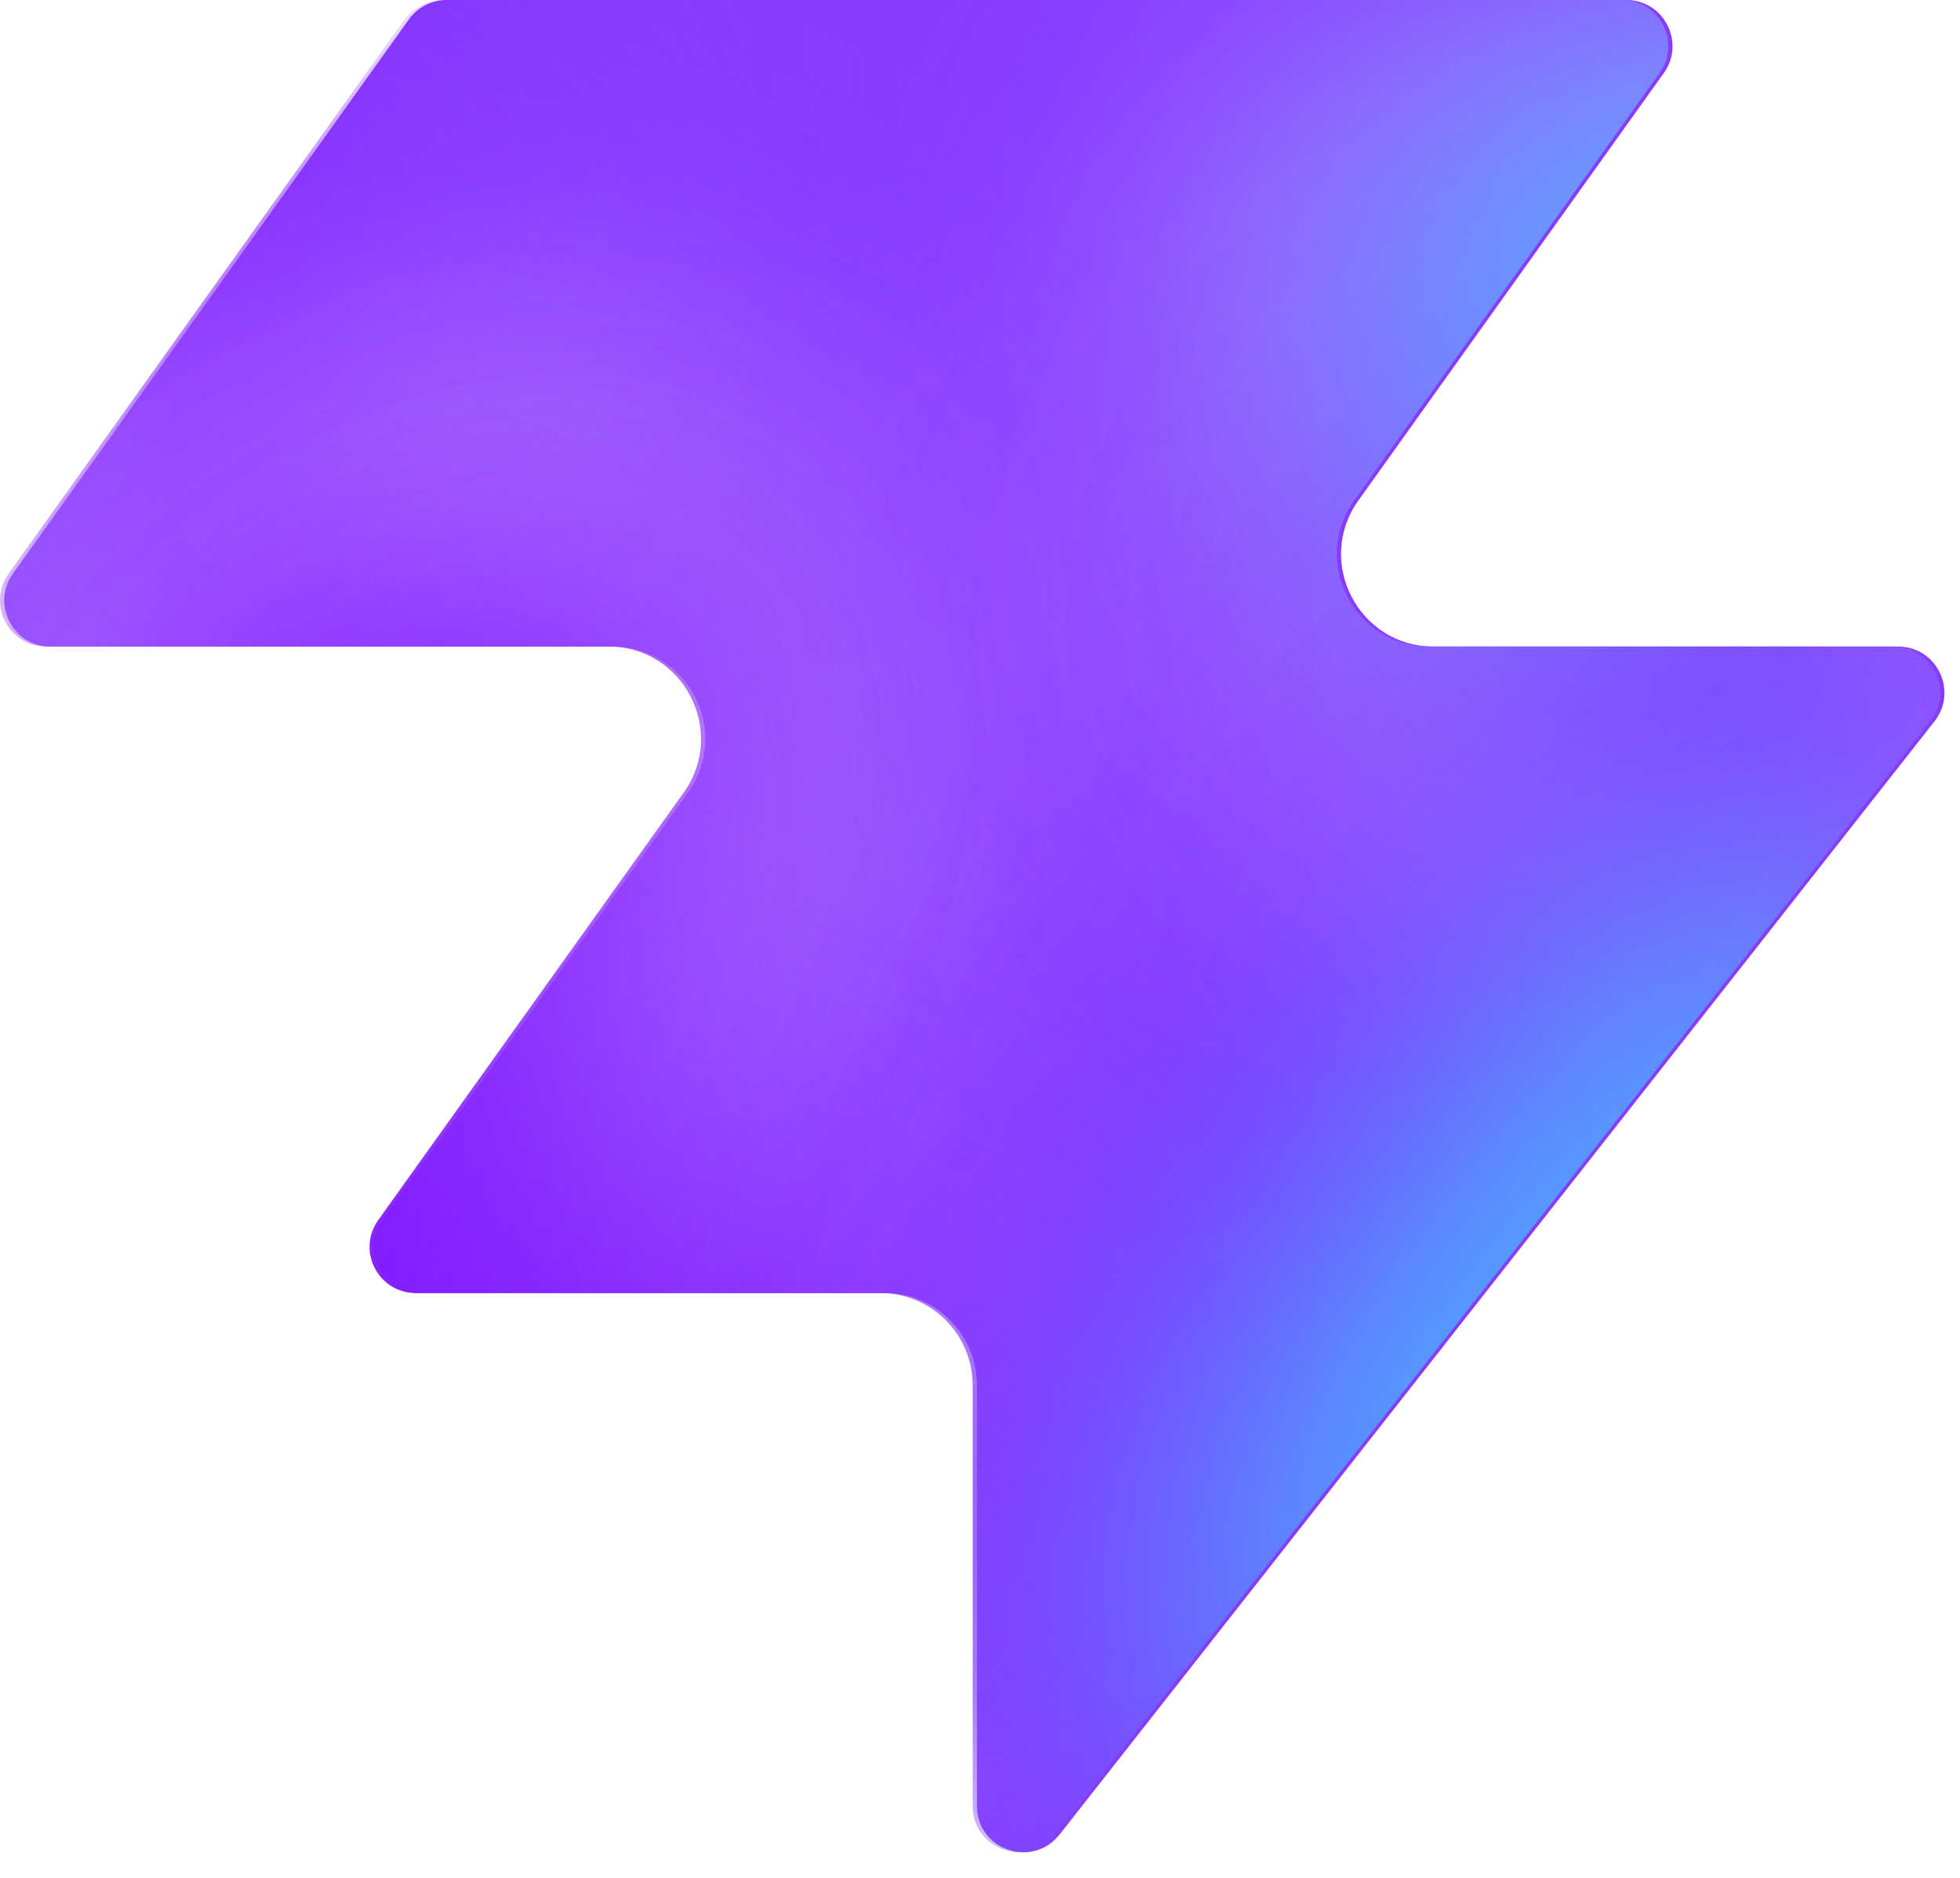
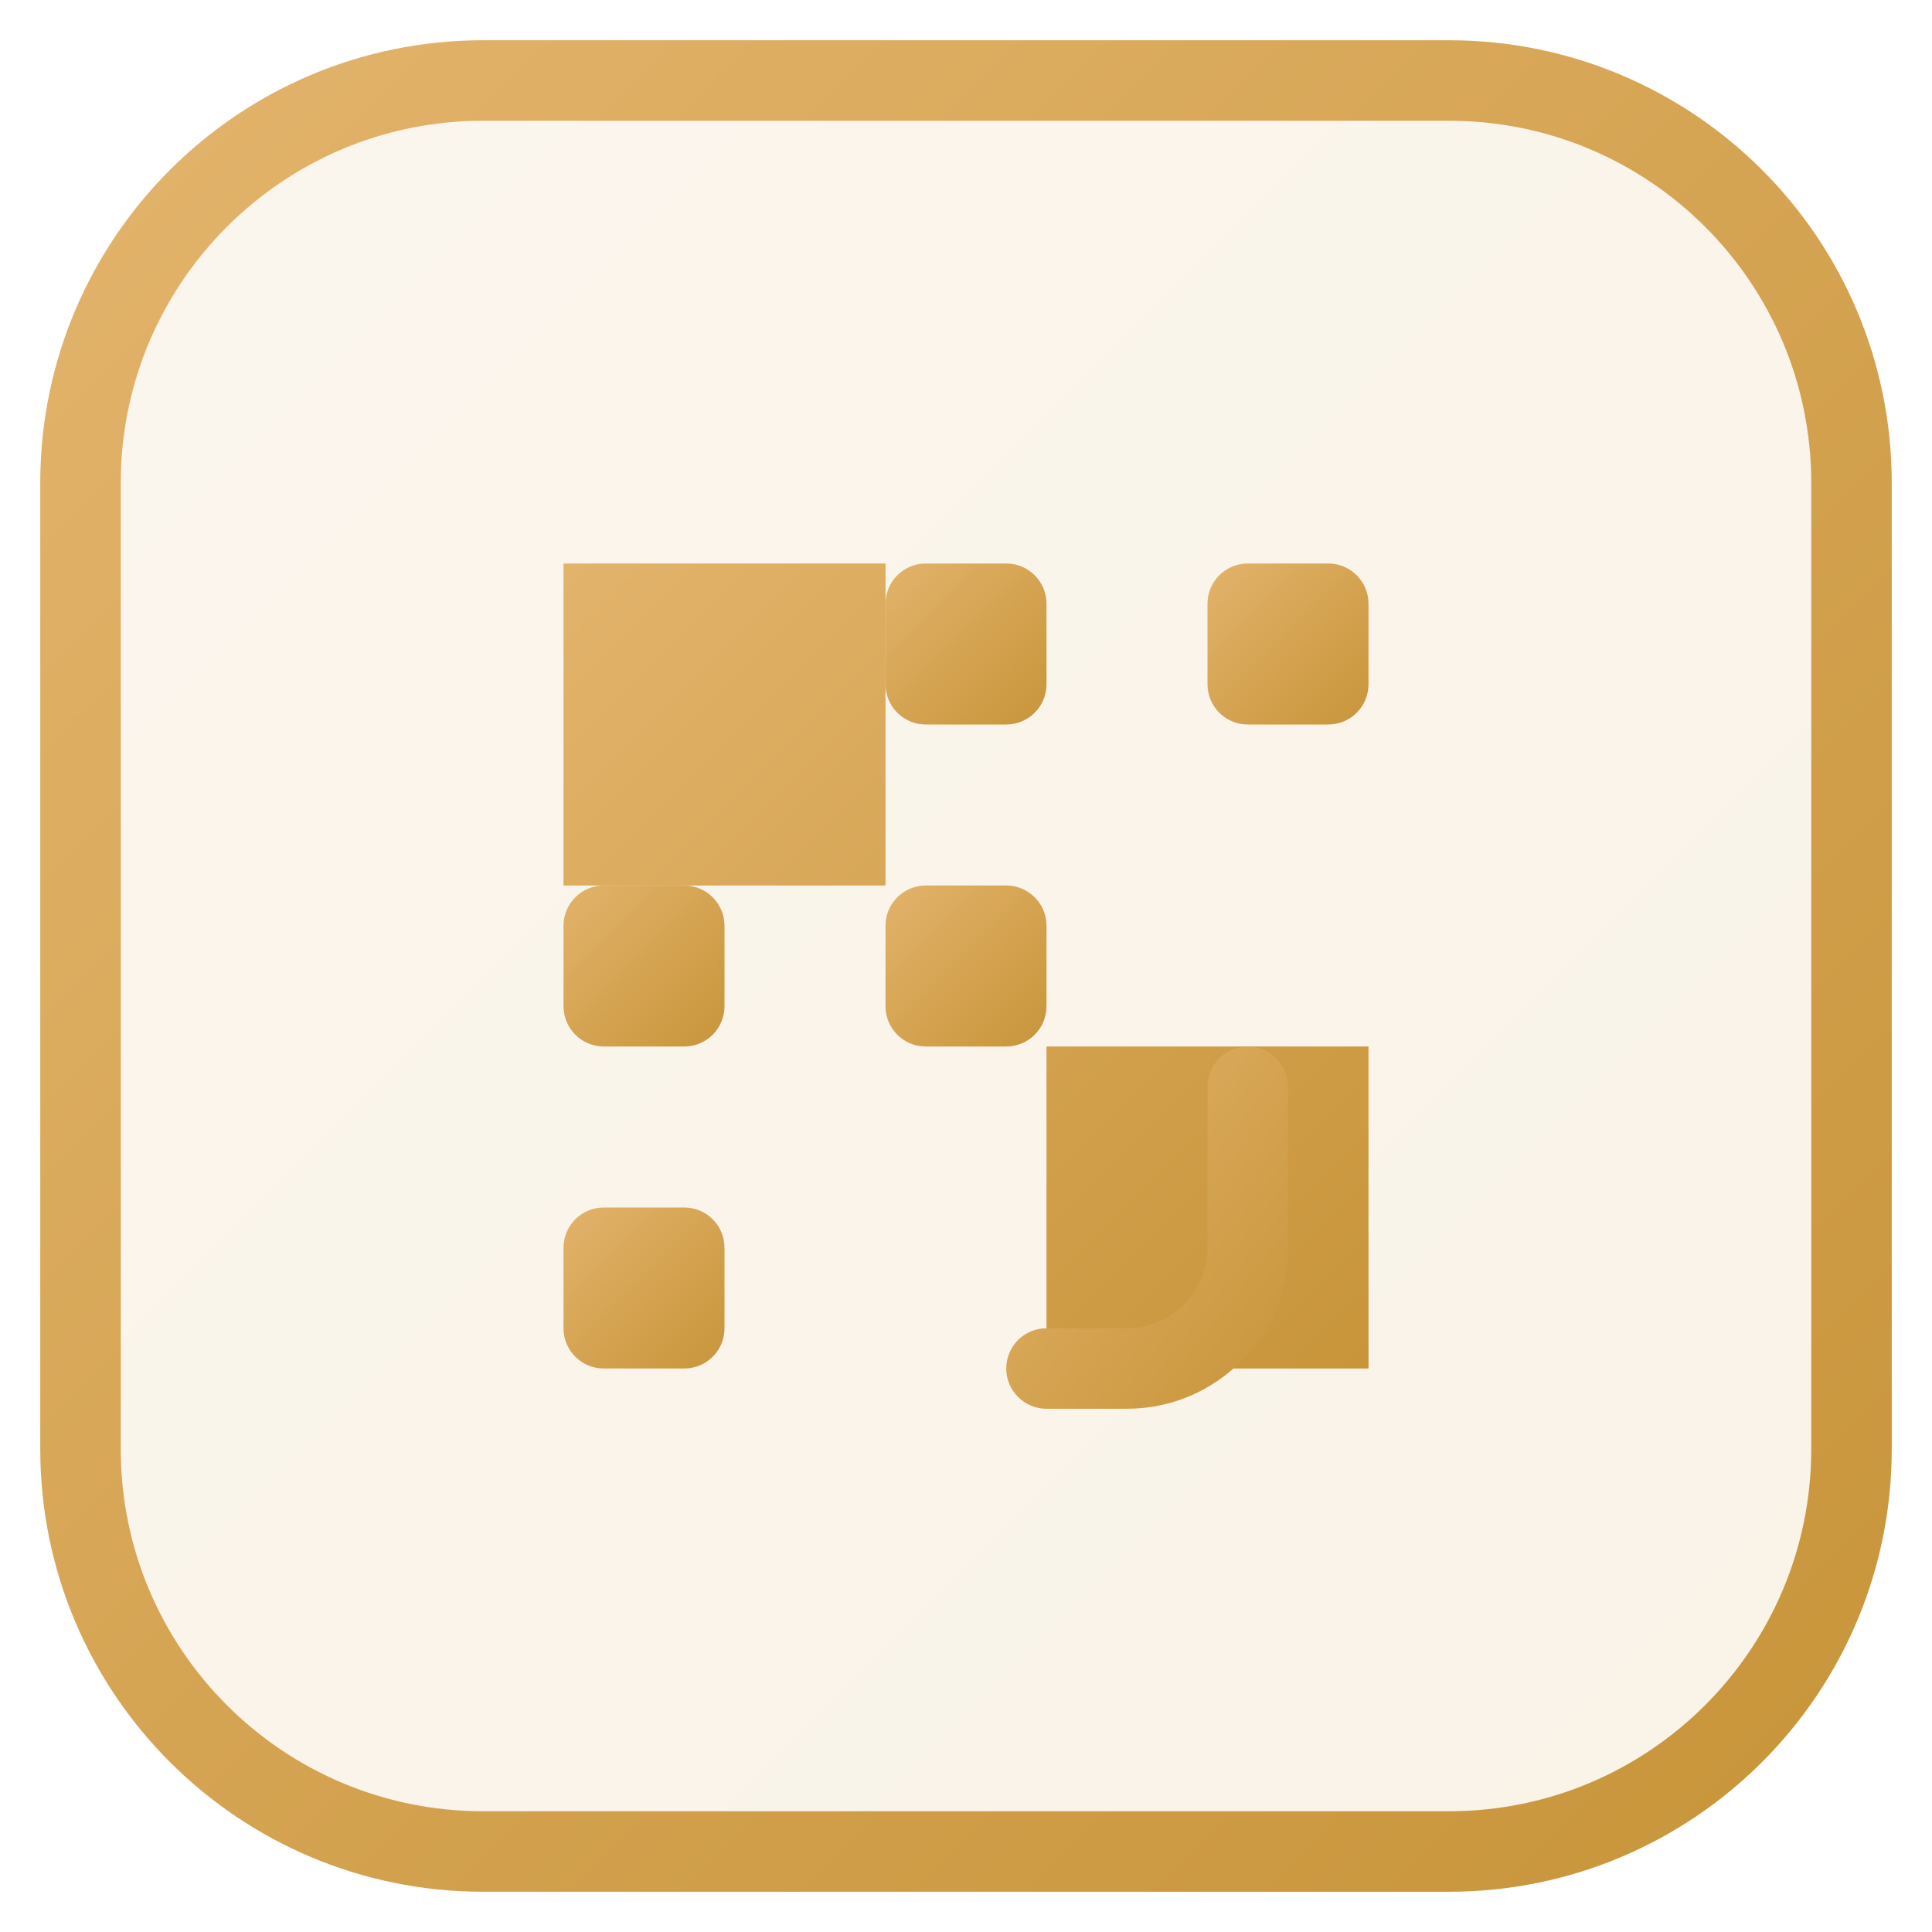
- <svg xmlns="http://www.w3.org/2000/svg" width="48" height="46" fill="none" viewBox="0 0 48 46">
-   <path fill="#863bff" d="M25.946 44.938c-.664.845-2.021.375-2.021-.698V33.937a2.26 2.26 0 0 0-2.262-2.262H10.287c-.92 0-1.456-1.04-.92-1.788l7.48-10.471c1.07-1.497 0-3.578-1.842-3.578H1.237c-.92 0-1.456-1.04-.92-1.788L10.013.474c.214-.297.556-.474.92-.474h28.894c.92 0 1.456 1.04.92 1.788l-7.48 10.471c-1.07 1.498 0 3.579 1.842 3.579h11.377c.943 0 1.473 1.088.89 1.83L25.947 44.94z" style="fill:#863bff;fill:color(display-p3 .525 .23 1);fill-opacity:1" />
-   <mask id="a" width="48" height="46" x="0" y="0" maskUnits="userSpaceOnUse" style="mask-type:alpha">
-     <path fill="#000" d="M25.842 44.938c-.664.844-2.021.375-2.021-.698V33.937a2.26 2.26 0 0 0-2.262-2.262H10.183c-.92 0-1.456-1.04-.92-1.788l7.48-10.471c1.07-1.498 0-3.579-1.842-3.579H1.133c-.92 0-1.456-1.04-.92-1.787L9.91.473c.214-.297.556-.474.92-.474h28.894c.92 0 1.456 1.04.92 1.788l-7.48 10.471c-1.07 1.498 0 3.578 1.842 3.578h11.377c.943 0 1.473 1.088.89 1.832L25.843 44.94z" style="fill:#000;fill-opacity:1" />
-   </mask>
-   <g mask="url(#a)">
-     <g filter="url(#b)">
-       <ellipse cx="5.508" cy="14.704" fill="#ede6ff" rx="5.508" ry="14.704" style="fill:#ede6ff;fill:color(display-p3 .927 .903 1);fill-opacity:1" transform="matrix(.00324 1 1 -.00324 -4.47 31.516)" />
-     </g>
-     <g filter="url(#c)">
-       <ellipse cx="10.399" cy="29.851" fill="#ede6ff" rx="10.399" ry="29.851" style="fill:#ede6ff;fill:color(display-p3 .927 .903 1);fill-opacity:1" transform="matrix(.00324 1 1 -.00324 -39.328 7.883)" />
-     </g>
-     <g filter="url(#d)">
-       <ellipse cx="5.508" cy="30.487" fill="#7e14ff" rx="5.508" ry="30.487" style="fill:#7e14ff;fill:color(display-p3 .492 .077 1);fill-opacity:1" transform="rotate(89.814 -25.913 -14.639)scale(1 -1)" />
-     </g>
-     <g filter="url(#e)">
-       <ellipse cx="5.508" cy="30.599" fill="#7e14ff" rx="5.508" ry="30.599" style="fill:#7e14ff;fill:color(display-p3 .492 .077 1);fill-opacity:1" transform="rotate(89.814 -32.644 -3.334)scale(1 -1)" />
-     </g>
-     <g filter="url(#f)">
-       <ellipse cx="5.508" cy="30.599" fill="#7e14ff" rx="5.508" ry="30.599" style="fill:#7e14ff;fill:color(display-p3 .492 .077 1);fill-opacity:1" transform="matrix(.00324 1 1 -.00324 -34.34 30.47)" />
-     </g>
-     <g filter="url(#g)">
-       <ellipse cx="14.072" cy="22.078" fill="#ede6ff" rx="14.072" ry="22.078" style="fill:#ede6ff;fill:color(display-p3 .927 .903 1);fill-opacity:1" transform="rotate(93.35 24.506 48.493)scale(-1 1)" />
-     </g>
-     <g filter="url(#h)">
-       <ellipse cx="3.47" cy="21.501" fill="#7e14ff" rx="3.47" ry="21.501" style="fill:#7e14ff;fill:color(display-p3 .492 .077 1);fill-opacity:1" transform="rotate(89.009 28.708 47.59)scale(-1 1)" />
-     </g>
-     <g filter="url(#i)">
-       <ellipse cx="3.47" cy="21.501" fill="#7e14ff" rx="3.47" ry="21.501" style="fill:#7e14ff;fill:color(display-p3 .492 .077 1);fill-opacity:1" transform="rotate(89.009 28.708 47.59)scale(-1 1)" />
-     </g>
-     <g filter="url(#j)">
-       <ellipse cx=".387" cy="8.972" fill="#7e14ff" rx="4.407" ry="29.108" style="fill:#7e14ff;fill:color(display-p3 .492 .077 1);fill-opacity:1" transform="rotate(39.51 .387 8.972)" />
-     </g>
-     <g filter="url(#k)">
-       <ellipse cx="47.523" cy="-6.092" fill="#7e14ff" rx="4.407" ry="29.108" style="fill:#7e14ff;fill:color(display-p3 .492 .077 1);fill-opacity:1" transform="rotate(37.892 47.523 -6.092)" />
-     </g>
-     <g filter="url(#l)">
-       <ellipse cx="41.412" cy="6.333" fill="#47bfff" rx="5.971" ry="9.665" style="fill:#47bfff;fill:color(display-p3 .28 .748 1);fill-opacity:1" transform="rotate(37.892 41.412 6.333)" />
-     </g>
-     <g filter="url(#m)">
-       <ellipse cx="-1.879" cy="38.332" fill="#7e14ff" rx="4.407" ry="29.108" style="fill:#7e14ff;fill:color(display-p3 .492 .077 1);fill-opacity:1" transform="rotate(37.892 -1.88 38.332)" />
-     </g>
-     <g filter="url(#n)">
-       <ellipse cx="-1.879" cy="38.332" fill="#7e14ff" rx="4.407" ry="29.108" style="fill:#7e14ff;fill:color(display-p3 .492 .077 1);fill-opacity:1" transform="rotate(37.892 -1.88 38.332)" />
-     </g>
-     <g filter="url(#o)">
-       <ellipse cx="35.651" cy="29.907" fill="#7e14ff" rx="4.407" ry="29.108" style="fill:#7e14ff;fill:color(display-p3 .492 .077 1);fill-opacity:1" transform="rotate(37.892 35.651 29.907)" />
-     </g>
-     <g filter="url(#p)">
-       <ellipse cx="38.418" cy="32.4" fill="#47bfff" rx="5.971" ry="15.297" style="fill:#47bfff;fill:color(display-p3 .28 .748 1);fill-opacity:1" transform="rotate(37.892 38.418 32.4)" />
-     </g>
-   </g>
+ <svg xmlns="http://www.w3.org/2000/svg" width="48" height="48" fill="none" viewBox="0 0 48 48">
  <defs>
-     <filter id="b" width="60.045" height="41.654" x="-19.77" y="16.149" color-interpolation-filters="sRGB" filterUnits="userSpaceOnUse">
-       <feFlood flood-opacity="0" result="BackgroundImageFix" />
-       <feBlend in="SourceGraphic" in2="BackgroundImageFix" result="shape" />
-       <feGaussianBlur result="effect1_foregroundBlur_2002_17158" stdDeviation="7.659" />
-     </filter>
-     <filter id="c" width="90.34" height="51.437" x="-54.613" y="-7.533" color-interpolation-filters="sRGB" filterUnits="userSpaceOnUse">
-       <feFlood flood-opacity="0" result="BackgroundImageFix" />
-       <feBlend in="SourceGraphic" in2="BackgroundImageFix" result="shape" />
-       <feGaussianBlur result="effect1_foregroundBlur_2002_17158" stdDeviation="7.659" />
-     </filter>
-     <filter id="d" width="79.355" height="29.4" x="-49.64" y="2.03" color-interpolation-filters="sRGB" filterUnits="userSpaceOnUse">
-       <feFlood flood-opacity="0" result="BackgroundImageFix" />
-       <feBlend in="SourceGraphic" in2="BackgroundImageFix" result="shape" />
-       <feGaussianBlur result="effect1_foregroundBlur_2002_17158" stdDeviation="4.596" />
-     </filter>
-     <filter id="e" width="79.579" height="29.4" x="-45.045" y="20.029" color-interpolation-filters="sRGB" filterUnits="userSpaceOnUse">
-       <feFlood flood-opacity="0" result="BackgroundImageFix" />
-       <feBlend in="SourceGraphic" in2="BackgroundImageFix" result="shape" />
-       <feGaussianBlur result="effect1_foregroundBlur_2002_17158" stdDeviation="4.596" />
-     </filter>
-     <filter id="f" width="79.579" height="29.4" x="-43.513" y="21.178" color-interpolation-filters="sRGB" filterUnits="userSpaceOnUse">
-       <feFlood flood-opacity="0" result="BackgroundImageFix" />
-       <feBlend in="SourceGraphic" in2="BackgroundImageFix" result="shape" />
-       <feGaussianBlur result="effect1_foregroundBlur_2002_17158" stdDeviation="4.596" />
-     </filter>
-     <filter id="g" width="74.749" height="58.852" x="15.756" y="-17.901" color-interpolation-filters="sRGB" filterUnits="userSpaceOnUse">
-       <feFlood flood-opacity="0" result="BackgroundImageFix" />
-       <feBlend in="SourceGraphic" in2="BackgroundImageFix" result="shape" />
-       <feGaussianBlur result="effect1_foregroundBlur_2002_17158" stdDeviation="7.659" />
-     </filter>
-     <filter id="h" width="61.377" height="25.362" x="23.548" y="2.284" color-interpolation-filters="sRGB" filterUnits="userSpaceOnUse">
-       <feFlood flood-opacity="0" result="BackgroundImageFix" />
-       <feBlend in="SourceGraphic" in2="BackgroundImageFix" result="shape" />
-       <feGaussianBlur result="effect1_foregroundBlur_2002_17158" stdDeviation="4.596" />
-     </filter>
-     <filter id="i" width="61.377" height="25.362" x="23.548" y="2.284" color-interpolation-filters="sRGB" filterUnits="userSpaceOnUse">
-       <feFlood flood-opacity="0" result="BackgroundImageFix" />
-       <feBlend in="SourceGraphic" in2="BackgroundImageFix" result="shape" />
-       <feGaussianBlur result="effect1_foregroundBlur_2002_17158" stdDeviation="4.596" />
-     </filter>
-     <filter id="j" width="56.045" height="63.649" x="-27.636" y="-22.853" color-interpolation-filters="sRGB" filterUnits="userSpaceOnUse">
-       <feFlood flood-opacity="0" result="BackgroundImageFix" />
-       <feBlend in="SourceGraphic" in2="BackgroundImageFix" result="shape" />
-       <feGaussianBlur result="effect1_foregroundBlur_2002_17158" stdDeviation="4.596" />
-     </filter>
-     <filter id="k" width="54.814" height="64.646" x="20.116" y="-38.415" color-interpolation-filters="sRGB" filterUnits="userSpaceOnUse">
-       <feFlood flood-opacity="0" result="BackgroundImageFix" />
-       <feBlend in="SourceGraphic" in2="BackgroundImageFix" result="shape" />
-       <feGaussianBlur result="effect1_foregroundBlur_2002_17158" stdDeviation="4.596" />
-     </filter>
-     <filter id="l" width="33.541" height="35.313" x="24.641" y="-11.323" color-interpolation-filters="sRGB" filterUnits="userSpaceOnUse">
-       <feFlood flood-opacity="0" result="BackgroundImageFix" />
-       <feBlend in="SourceGraphic" in2="BackgroundImageFix" result="shape" />
-       <feGaussianBlur result="effect1_foregroundBlur_2002_17158" stdDeviation="4.596" />
-     </filter>
-     <filter id="m" width="54.814" height="64.646" x="-29.286" y="6.009" color-interpolation-filters="sRGB" filterUnits="userSpaceOnUse">
-       <feFlood flood-opacity="0" result="BackgroundImageFix" />
-       <feBlend in="SourceGraphic" in2="BackgroundImageFix" result="shape" />
-       <feGaussianBlur result="effect1_foregroundBlur_2002_17158" stdDeviation="4.596" />
-     </filter>
-     <filter id="n" width="54.814" height="64.646" x="-29.286" y="6.009" color-interpolation-filters="sRGB" filterUnits="userSpaceOnUse">
-       <feFlood flood-opacity="0" result="BackgroundImageFix" />
-       <feBlend in="SourceGraphic" in2="BackgroundImageFix" result="shape" />
-       <feGaussianBlur result="effect1_foregroundBlur_2002_17158" stdDeviation="4.596" />
-     </filter>
-     <filter id="o" width="54.814" height="64.646" x="8.244" y="-2.416" color-interpolation-filters="sRGB" filterUnits="userSpaceOnUse">
-       <feFlood flood-opacity="0" result="BackgroundImageFix" />
-       <feBlend in="SourceGraphic" in2="BackgroundImageFix" result="shape" />
-       <feGaussianBlur result="effect1_foregroundBlur_2002_17158" stdDeviation="4.596" />
-     </filter>
-     <filter id="p" width="39.409" height="43.623" x="18.713" y="10.588" color-interpolation-filters="sRGB" filterUnits="userSpaceOnUse">
-       <feFlood flood-opacity="0" result="BackgroundImageFix" />
-       <feBlend in="SourceGraphic" in2="BackgroundImageFix" result="shape" />
-       <feGaussianBlur result="effect1_foregroundBlur_2002_17158" stdDeviation="4.596" />
-     </filter>
+     <linearGradient id="g" x1="0" y1="0" x2="1" y2="1">
+       <stop offset="0%" stop-color="#E2B36B" />
+       <stop offset="100%" stop-color="#C8953A" />
+     </linearGradient>
  </defs>
+   <rect width="44" height="44" x="2" y="2" rx="10" fill="url(#g)" opacity="0.12" />
+   <rect width="44" height="44" x="2" y="2" rx="10" stroke="url(#g)" stroke-width="2" />
+   <path fill="url(#g)" d="M14 14h8v8h-8zM26 26h8v8h-8z" />
+   <rect width="4" height="4" x="14" y="30" rx="1" fill="url(#g)" />
+   <rect width="4" height="4" x="30" y="14" rx="1" fill="url(#g)" />
+   <rect width="4" height="4" x="22" y="22" rx="1" fill="url(#g)" />
+   <rect width="4" height="4" x="22" y="14" rx="1" fill="url(#g)" />
+   <rect width="4" height="4" x="14" y="22" rx="1" fill="url(#g)" />
+   <path fill="url(#g)" d="M31 26a1 1 0 0 1 1 1v4a4 4 0 0 1-4 4h-2a1 1 0 1 1 0-2h2a2 2 0 0 0 2-2v-4a1 1 0 0 1 1-1z" />
</svg>
